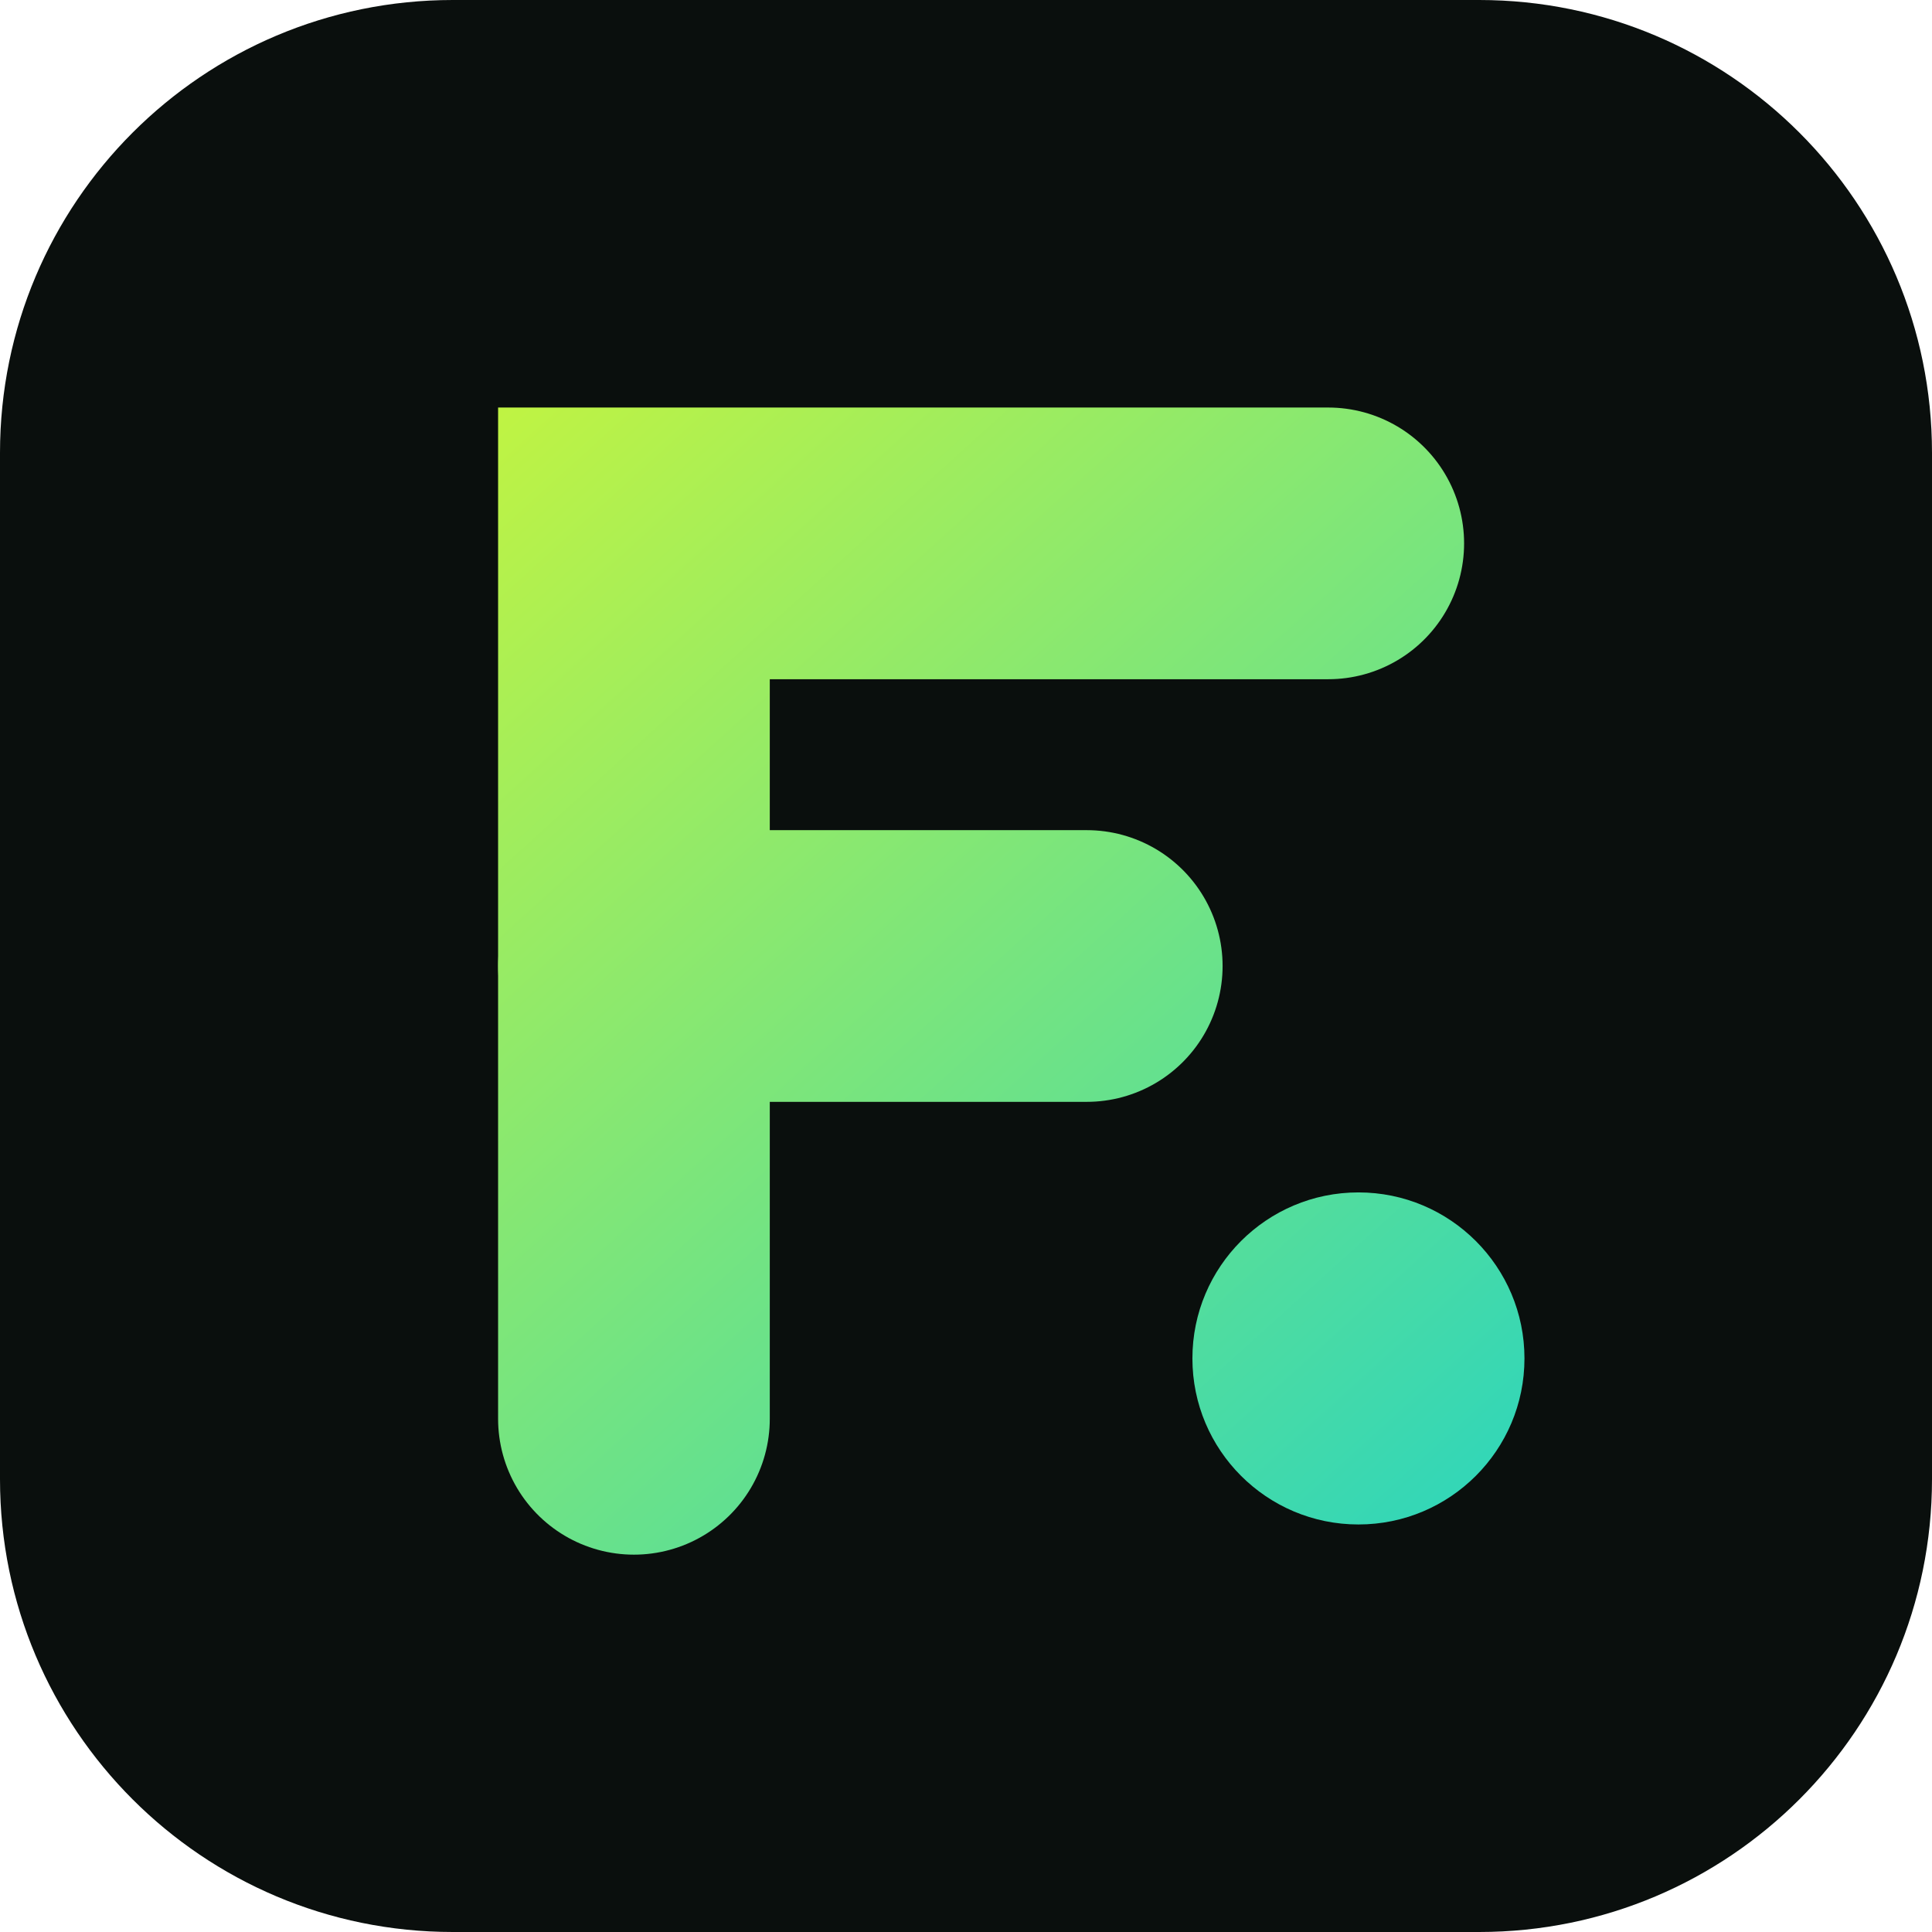
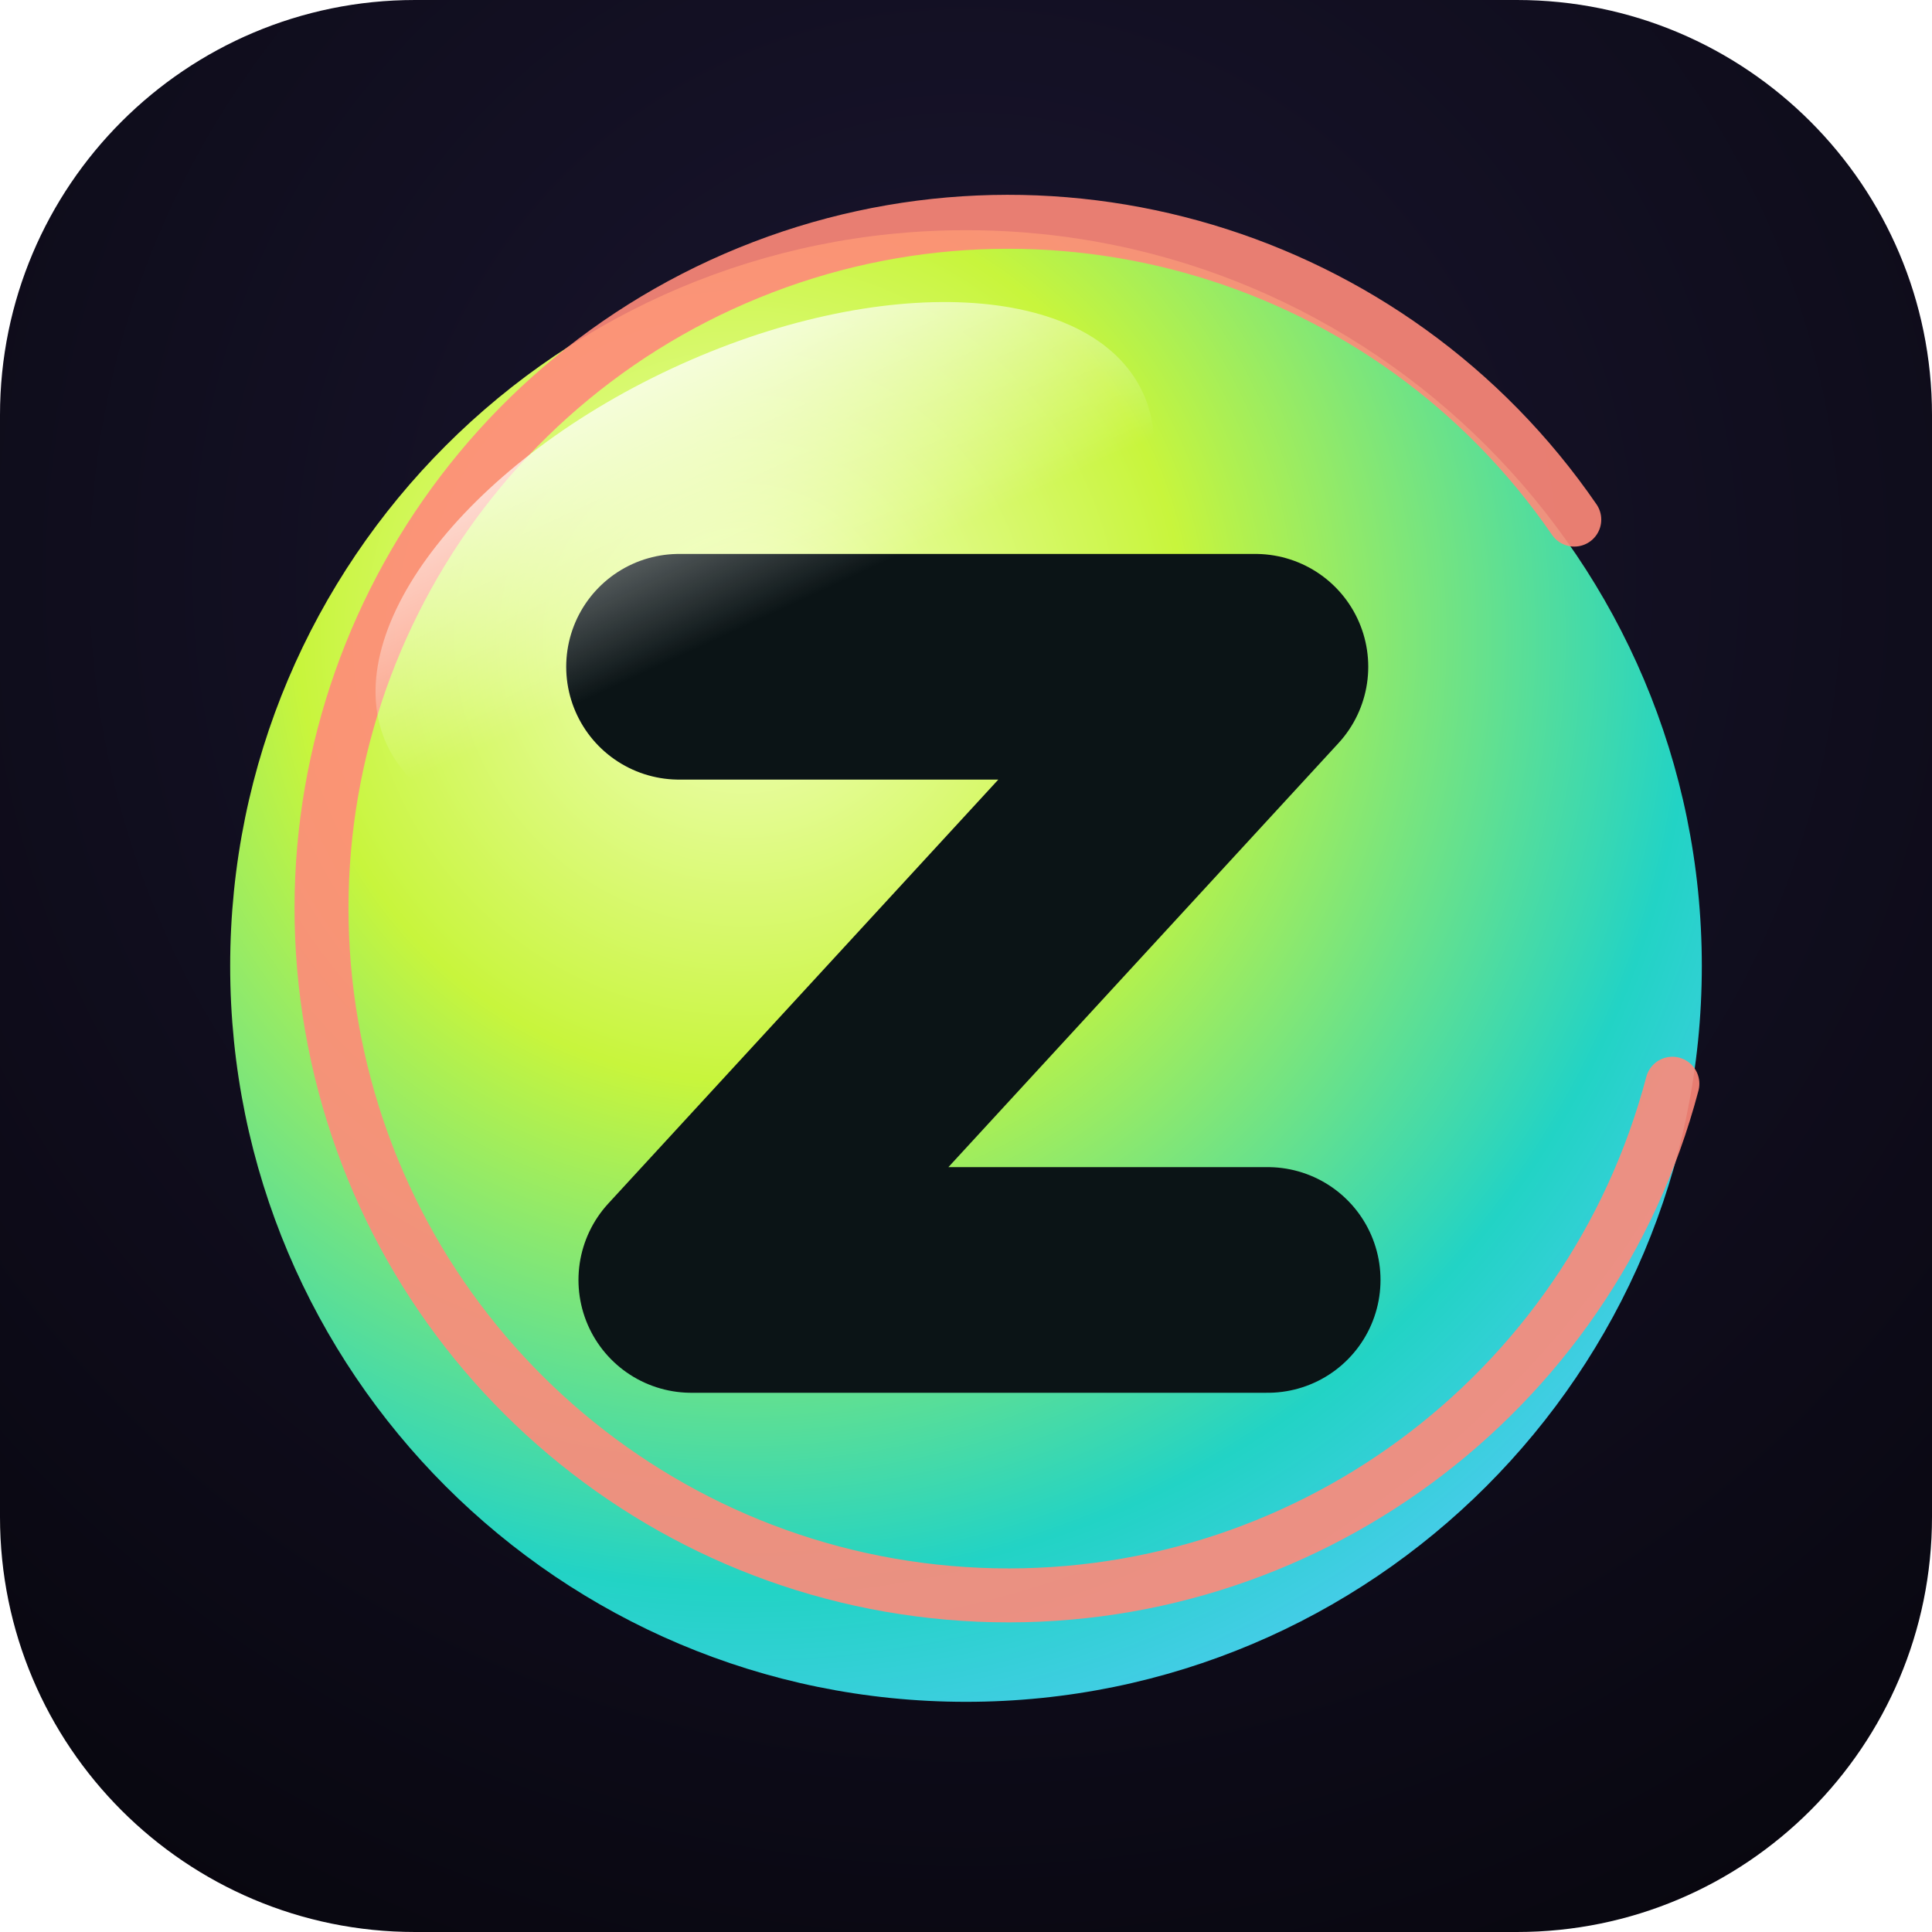
- <svg xmlns="http://www.w3.org/2000/svg" viewBox="0 0 64 64">
+ <svg xmlns="http://www.w3.org/2000/svg" viewBox="0 0 1024 1024" width="1024" height="1024">
  <defs>
-     <linearGradient id="g" gradientUnits="userSpaceOnUse" x1="14" y1="12" x2="52" y2="54">
-       <stop offset="0" stop-color="#C8F53C" />
-       <stop offset="1" stop-color="#22D3C5" />
+     <radialGradient id="zbg" cx="50%" cy="30%" r="90%">
+       <stop offset="0" stop-color="#1A1630" />
+       <stop offset="1" stop-color="#06050B" />
+     </radialGradient>
+     <filter id="zglow" x="-50%" y="-50%" width="200%" height="200%">
+       <feGaussianBlur stdDeviation="30" />
+     </filter>
+     <filter id="zsoft" x="-30%" y="-30%" width="160%" height="160%">
+       <feDropShadow dx="0" dy="18" stdDeviation="18" flood-color="#000" flood-opacity=".55" />
+     </filter>
+     <radialGradient id="zfill" cx="35%" cy="28%" r="85%">
+       <stop offset="0" stop-color="#F4FFC4" />
+       <stop offset=".35" stop-color="#C8F53C" />
+       <stop offset=".75" stop-color="#22D3C5" />
+       <stop offset="1" stop-color="#5CC8FF" />
+     </radialGradient>
+     <linearGradient id="zgl" x1="0" y1="0" x2="0" y2="1">
+       <stop offset="0" stop-color="#fff" stop-opacity=".75" />
+       <stop offset=".6" stop-color="#fff" stop-opacity="0" />
    </linearGradient>
  </defs>
-   <rect width="64" height="64" rx="15" fill="#0A0F0D" />
-   <g fill="none" stroke="url(#g)" stroke-width="9" stroke-linecap="round">
-     <path d="M21 47V18h23" />
-     <path d="M21 32h15" />
+   <rect width="1024" height="1024" rx="220" fill="url(#zbg)" />
+   <g transform="translate(512 512) scale(1.3) translate(-512 -512)">
+     <circle cx="512" cy="512" r="300" fill="url(#zfill)" />
+     <path d="M 760 330 A 280 280 0 1 0 800 560" fill="none" stroke="#FF8A7A" stroke-width="22" stroke-linecap="round" opacity=".9" />
+     <path d="M 395 390 H 630 L 400 640 H 635" fill="none" stroke="#0B1416" stroke-width="92" stroke-linecap="round" stroke-linejoin="round" />
+     <ellipse cx="430" cy="350" rx="170" ry="90" fill="url(#zgl)" transform="rotate(-25 430 350)" />
  </g>
-   <circle cx="45" cy="45" r="5.5" fill="url(#g)" />
</svg>
